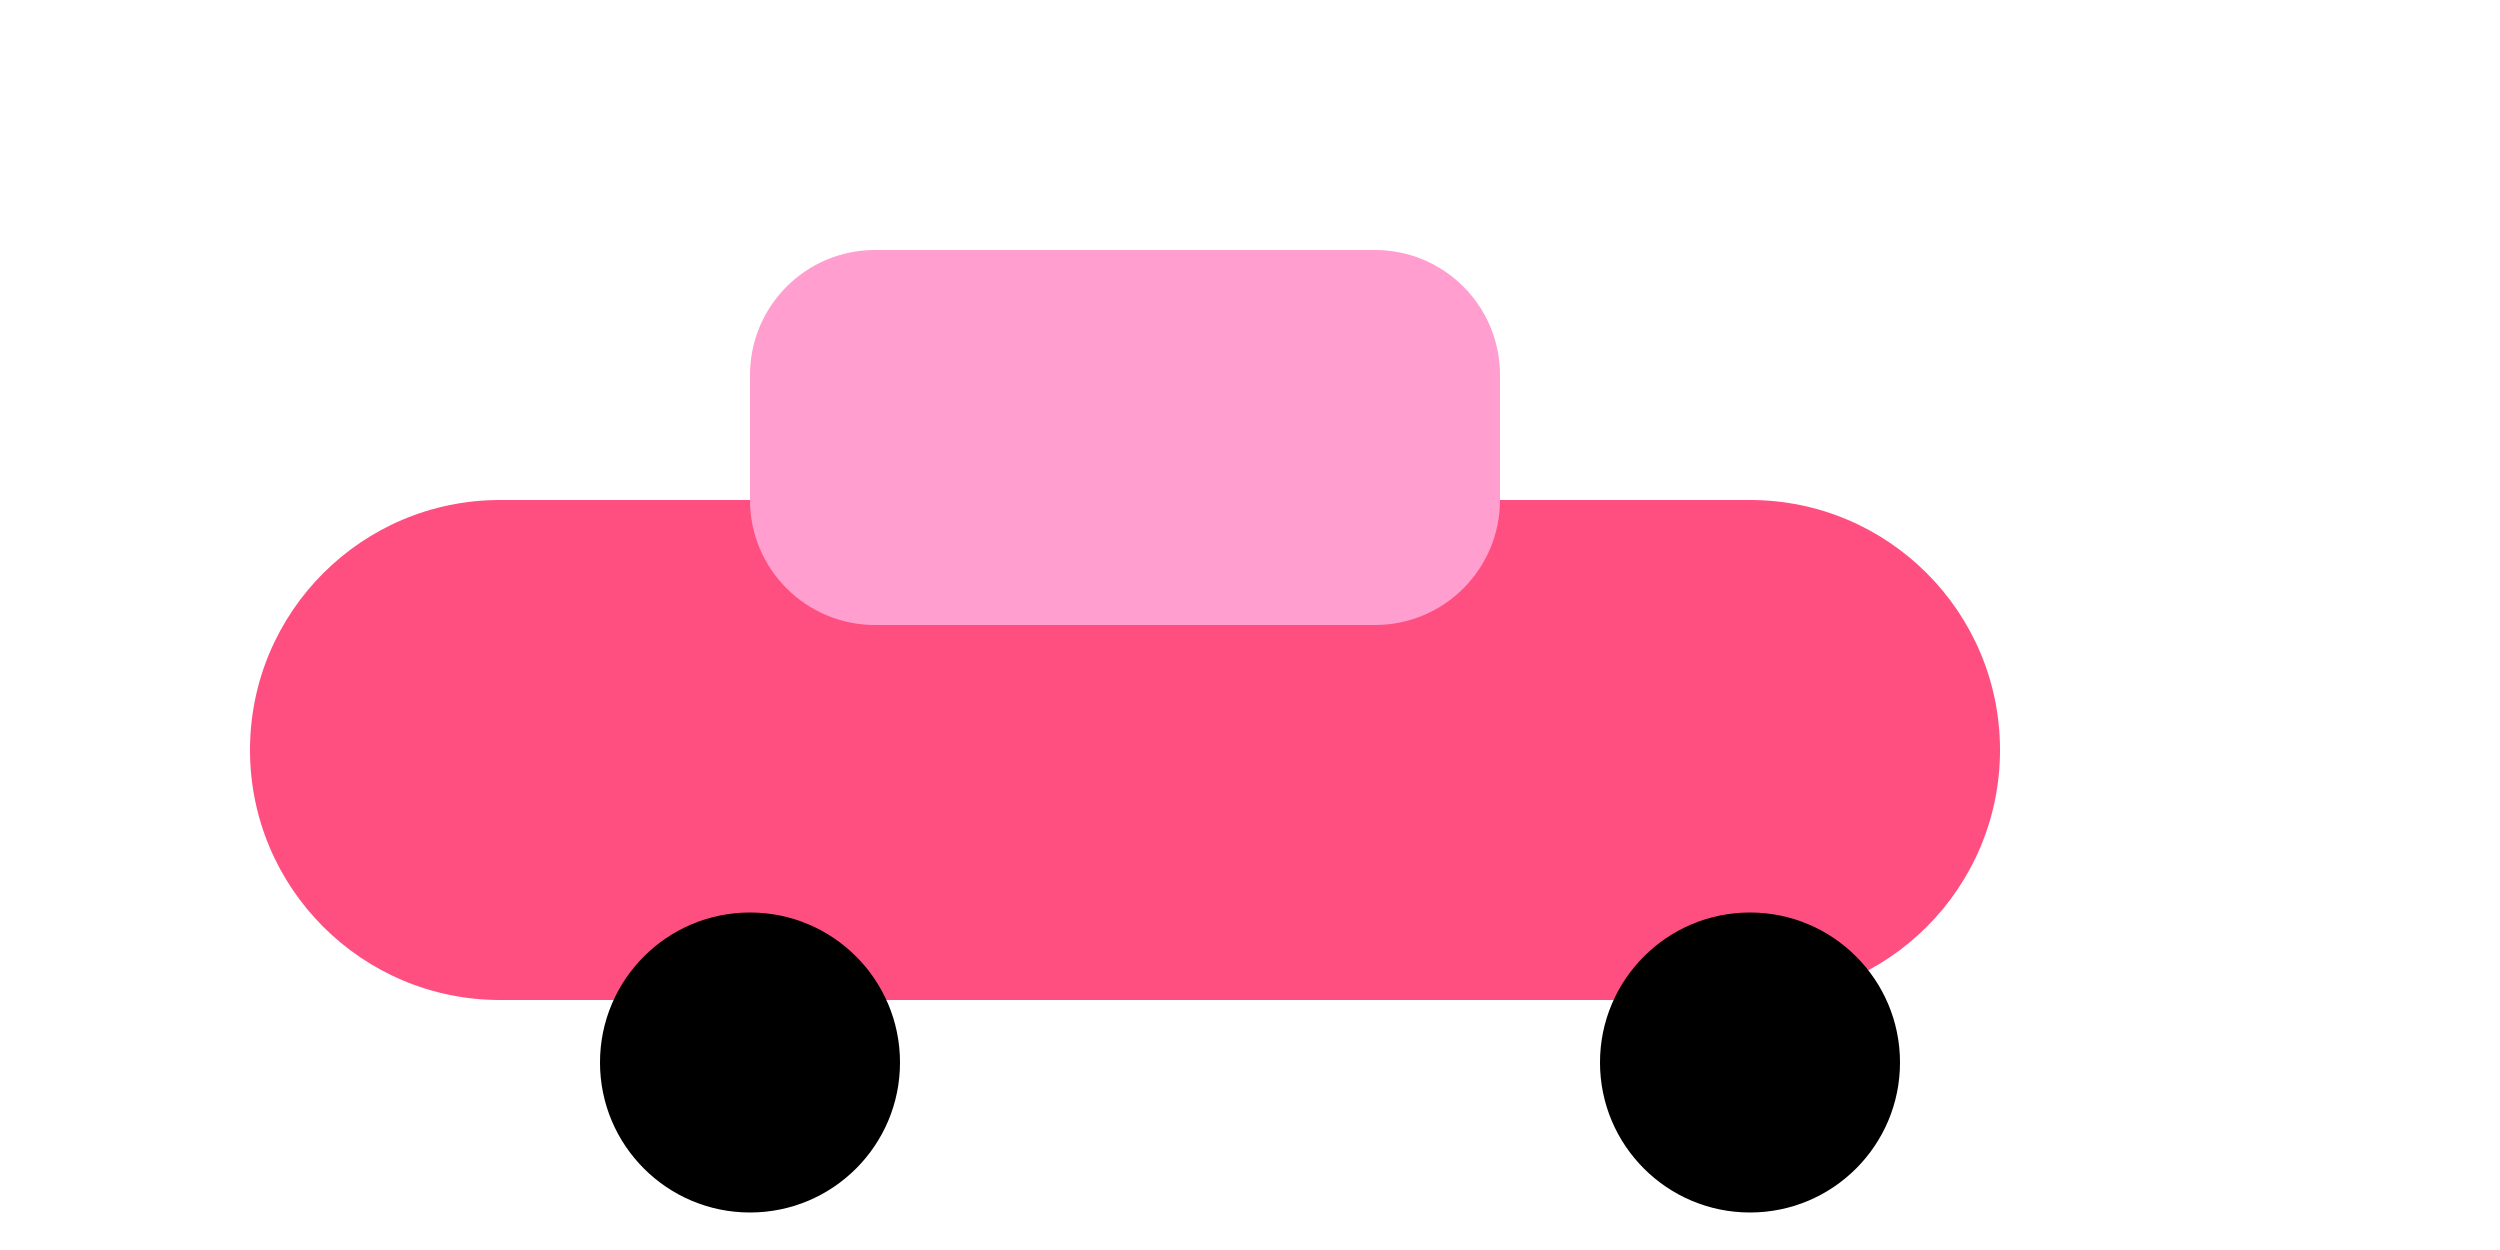
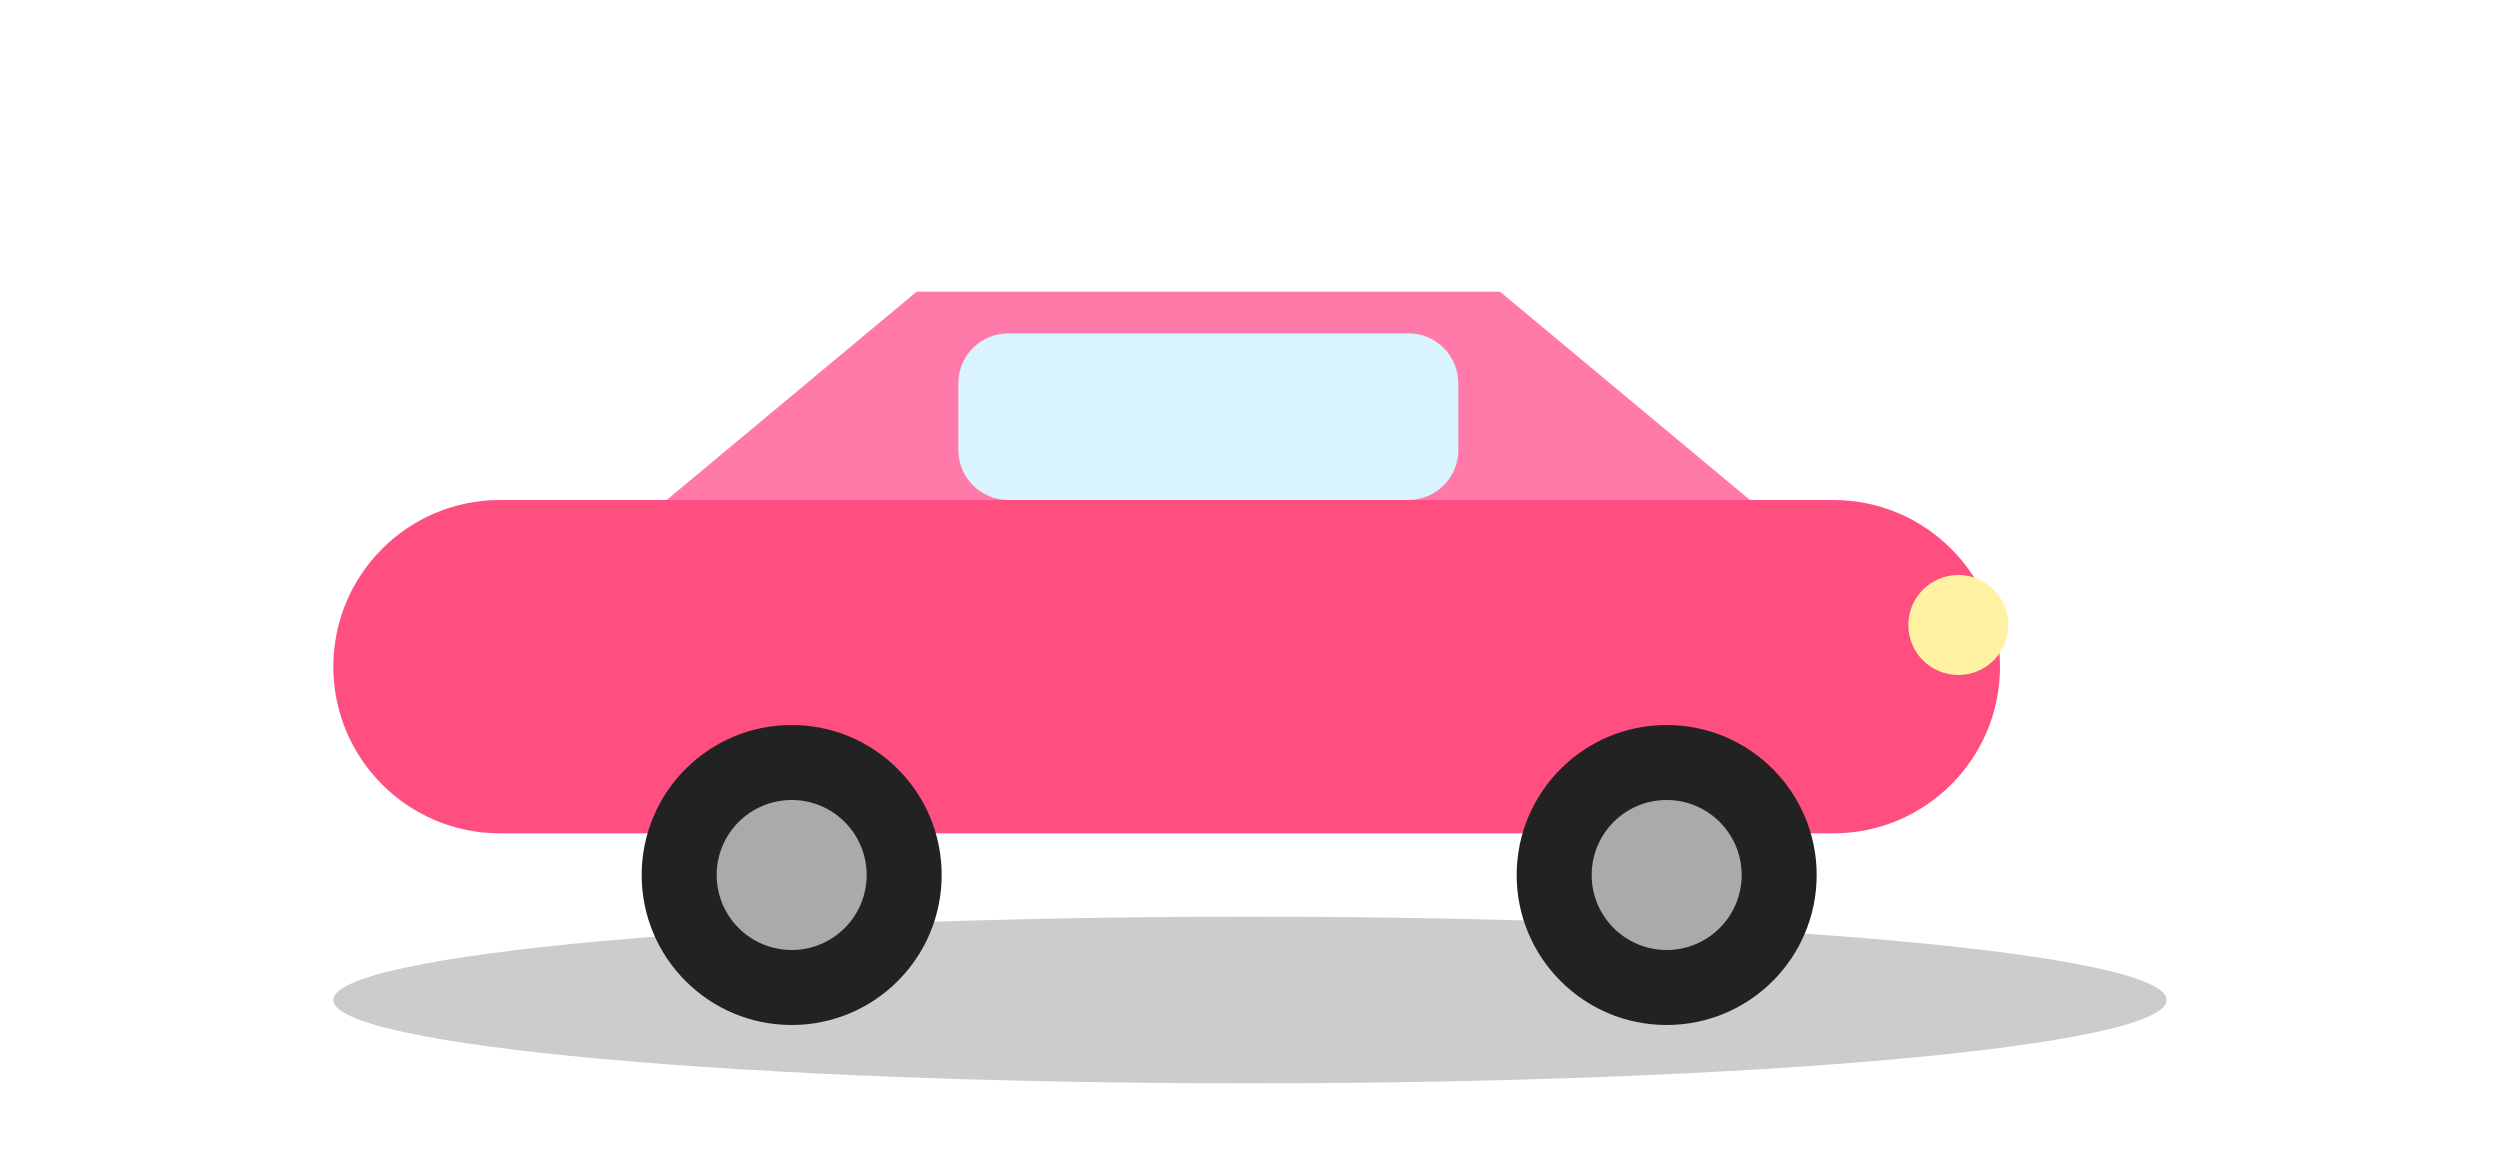
- <svg xmlns="http://www.w3.org/2000/svg" viewBox="0 0 200 100">
-   <rect x="20" y="40" width="140" height="40" rx="20" fill="#ff4f81" />
-   <rect x="60" y="20" width="60" height="30" rx="10" fill="#ff9ecf" />
-   <circle cx="60" cy="85" r="12" fill="black" />
-   <circle cx="140" cy="85" r="12" fill="black" />
+ <svg xmlns="http://www.w3.org/2000/svg" viewBox="0 0 300 140">
+   <ellipse cx="150" cy="120" rx="110" ry="10" fill="rgba(0,0,0,0.2)" />
+   <rect x="40" y="60" width="200" height="40" rx="20" fill="#ff4f81" />
+   <path d="M80 60 L110 35 L180 35 L210 60 Z" fill="#ff7aa8" />
+   <rect x="115" y="40" width="60" height="20" rx="6" fill="#d9f3ff" />
+   <circle cx="235" cy="75" r="6" fill="#fff3a3" />
+   <circle cx="95" cy="105" r="18" fill="#222" />
+   <circle cx="95" cy="105" r="9" fill="#aaa" />
+   <circle cx="200" cy="105" r="18" fill="#222" />
+   <circle cx="200" cy="105" r="9" fill="#aaa" />
</svg>
